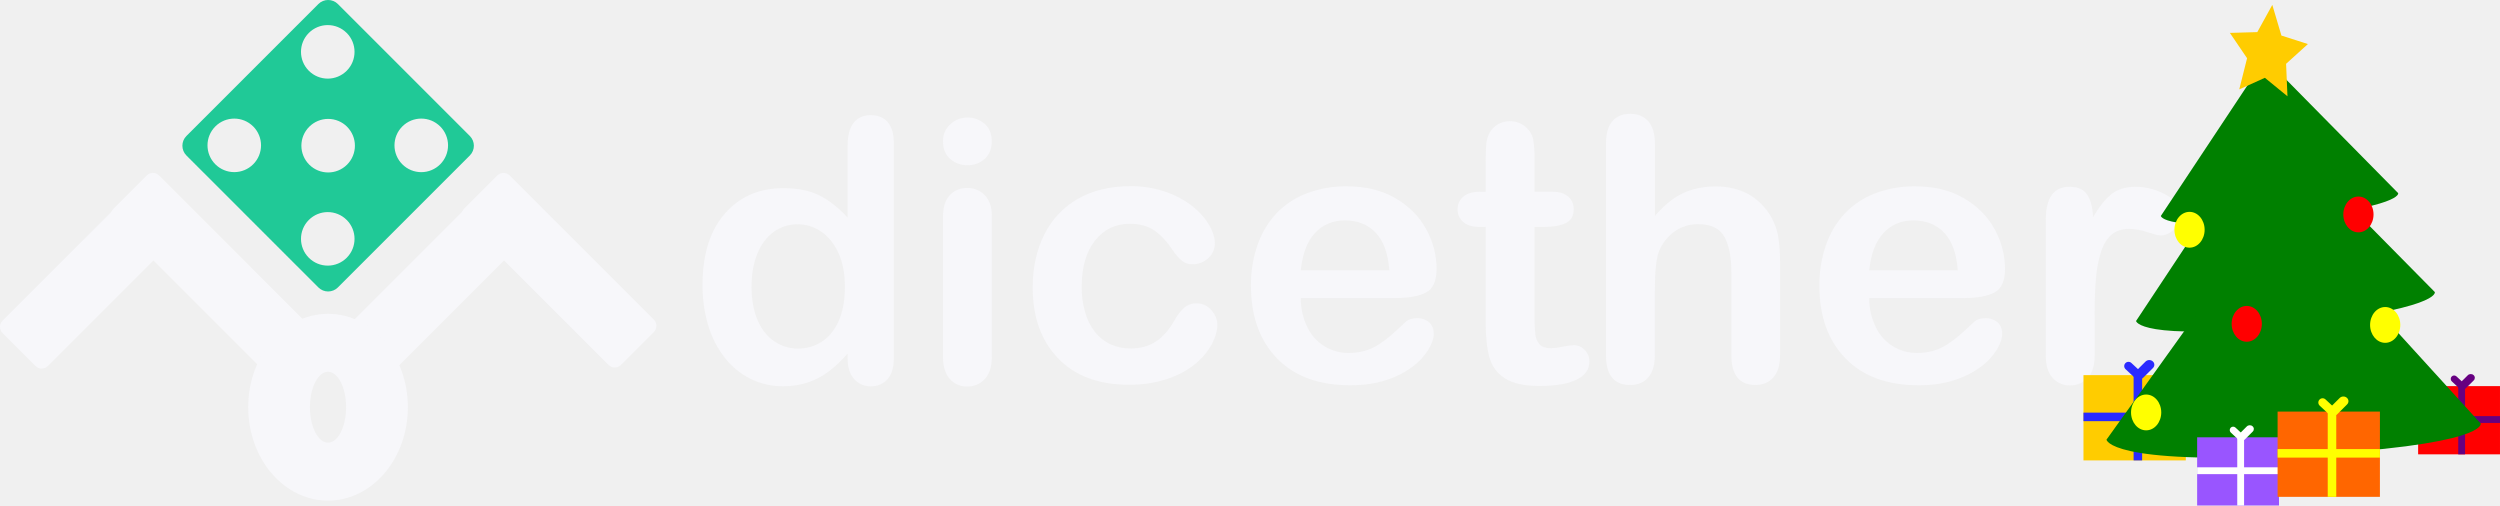
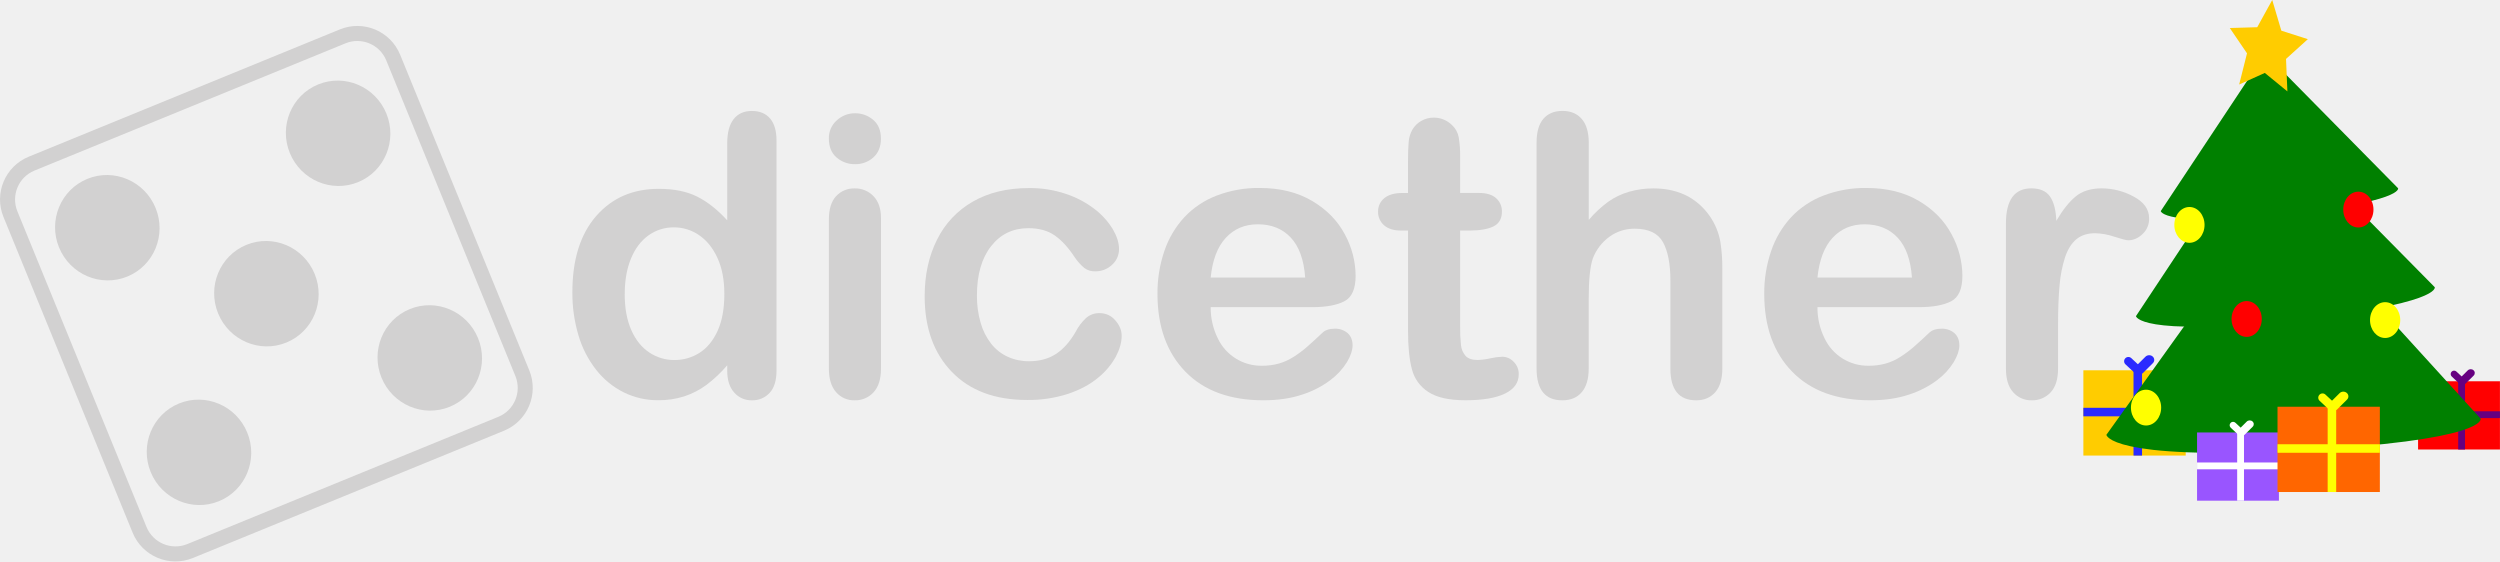
- <svg xmlns="http://www.w3.org/2000/svg" width="2047.4" height="414" version="1.1" viewBox="0 0 541.73 109.54">
+ <svg xmlns="http://www.w3.org/2000/svg" width="2443mm" height="548.61mm" version="1.1" viewBox="0 0 2442.96 548.61">
  <defs>
-     <style>.cls-1{fill:#f7f7fa;}</style>
-     <style>.cls-1{fill:#f7f7fa;}</style>
+     <style>.cls-1{fill:#d2d1d1;}</style>
  </defs>
-   <g transform="translate(-63.19 -7.183)">
-     <g transform="matrix(1.2735,0,0,1.2735,-82.985,2635.9)" data-name="2">
-       <g fill="#f7f7fa" data-name="1">
-         <g transform="matrix(5.4336,0,0,5.4336,-508.91,8774)">
-           <path transform="translate(.16631 .27027)" d="m125.2-1994.8c-0.17-0.17-0.443-0.17-0.613 0l-4.13 4.13c-0.17 0.17-0.17 0.443 0 0.613l4.13 4.13c0.17 0.17 0.443 0.17 0.613 0l4.13-4.13c0.17-0.17 0.17-0.443 0-0.613zm0.275 0.904a0.838 0.838 0 0 1-1e-5 1.185 0.838 0.838 0 0 1-1.186 0 0.838 0.838 0 0 1 2.2e-4 -1.185 0.838 0.838 0 0 1 1.185-2e-4zm2.928 2.928a0.838 0.838 0 0 1-1e-5 1.186 0.838 0.838 0 0 1-1.186 1e-4 0.838 0.838 0 0 1 2.1e-4 -1.186 0.838 0.838 0 0 1 1.185-2e-4zm-2.916 0.011a0.838 0.838 0 0 1-2e-4 1.185 0.838 0.838 0 0 1-1.185 1e-4 0.838 0.838 0 0 1-2e-4 -1.186 0.838 0.838 0 0 1 1.186 0zm-2.94-0.011a0.838 0.838 0 0 1 1.9e-4 1.185 0.838 0.838 0 0 1-1.186 1e-4 0.838 0.838 0 0 1 2e-4 -1.185 0.838 0.838 0 0 1 1.185 0zm2.928 2.928a0.838 0.838 0 0 1 2e-4 1.185 0.838 0.838 0 0 1-1.186 0 0.838 0.838 0 0 1 2.2e-4 -1.185 0.838 0.838 0 0 1 1.185-1e-4z" fill="#20c997" fill-rule="evenodd" stroke-width=".19" />
-           <g transform="translate(.16631 .27027)" fill="#f7f7fa">
-             <g fill-rule="evenodd" stroke-width=".008">
-               <path d="m129.16-1988.4 1.032-1.032c0.107-0.107 0.28-0.107 0.387 0l4.515 4.514c0.107 0.107 0.107 0.28 0 0.387l-1.032 1.032c-0.107 0.107-0.28 0.107-0.387 0l-4.515-4.515c-0.107-0.107-0.107-0.28 0-0.387z" />
-               <path d="m130.58-1989.4 1.032 1.032c0.107 0.107 0.107 0.28 0 0.387l-4.515 4.515c-0.107 0.107-0.28 0.107-0.387 0l-1.032-1.032c-0.107-0.107-0.107-0.28 0-0.387l4.515-4.515c0.107-0.107 0.28-0.107 0.387 0z" />
-               <path d="m118.18-1988.4 1.032-1.032c0.107-0.107 0.28-0.107 0.387 0l4.515 4.514c0.107 0.107 0.107 0.28 0 0.387l-1.032 1.032c-0.107 0.107-0.28 0.107-0.387 0l-4.515-4.515c-0.107-0.107-0.107-0.28 0-0.387z" />
-               <path d="m119.6-1989.4 1.032 1.032c0.107 0.107 0.107 0.28 0 0.387l-4.515 4.515c-0.107 0.107-0.28 0.107-0.387 0l-1.032-1.032c-0.107-0.107-0.107-0.28 0-0.387l4.515-4.514c0.107-0.107 0.28-0.107 0.387 0z" />
-             </g>
-             <path d="m124.89-1985.1a2.5 2.925 0 0 0-2.499 2.925 2.5 2.925 0 0 0 2.499 2.925 2.5 2.925 0 0 0 2.5-2.925 2.5 2.925 0 0 0-2.5-2.925zm0 1.815a0.566 1.11 0 0 1 0.566 1.11 0.566 1.11 0 0 1-0.566 1.11 0.566 1.11 0 0 1-0.566-1.11 0.566 1.11 0 0 1 0.566-1.11z" stroke-width=".99" style="paint-order:stroke fill markers" />
-           </g>
+   <g transform="translate(2105.3 161.55)">
+     <g transform="matrix(1.2735 0 0 1.2735 -2105.3 -136.19)" data-name="2">
+       <g fill="#d2d1d1" data-name="1">
+         <path class="cls-1" d="m386.78 310.57-238.78 97.69a35.48 35.48 0 0 1 -46.22 -19.38l-99.14-242.34a35.46 35.46 0 0 1 19.36 -46.21l238.8-97.69a35.48 35.48 0 0 1 46.2 19.36l99.14 242.34a35.48 35.48 0 0 1 -19.36 46.23zm-360.4-199.57a24 24 0 0 0 -13.08 31.18l99.14 242.34a24 24 0 0 0 31.2 13.08l238.77-97.69a24 24 0 0 0 13.09 -31.19l-99.15-242.34a24 24 0 0 0 -31.19 -13.08z" />
+         <ellipse class="cls-1" transform="rotate(-22.25 204.39 205.44)" cx="204.4" cy="205.45" rx="40.02" ry="40.5" />
+         <ellipse class="cls-1" transform="rotate(-22.25 329.78 254.74)" cx="329.77" cy="254.73" rx="40.02" ry="40.5" />
+         <ellipse class="cls-1" transform="rotate(-22.25 259.44 82.366)" cx="259.43" cy="82.36" rx="40.02" ry="40.5" />
+         <ellipse class="cls-1" transform="rotate(-22.25 152.67 327.18)" cx="152.67" cy="327.18" rx="40.02" ry="40.5" />
+         <ellipse class="cls-1" transform="rotate(-22.25 82.326 154.81)" cx="82.33" cy="154.82" rx="40.02" ry="40.5" />
+         <path class="cls-1" d="m558 264.41v-4a101.56 101.56 0 0 1 -15.89 15 59.76 59.76 0 0 1 -17 8.79 63.82 63.82 0 0 1 -20 3 59 59 0 0 1 -26.59 -6.08 62 62 0 0 1 -21.16 -17.36 78.93 78.93 0 0 1 -13.55 -26.51 113.08 113.08 0 0 1 -4.62 -33q0-37.5 18.31-58.45t48.25-20.8q17.28 0 29.15 5.93t23.1 18.2v-59q0-12.3 4.91-18.6t14-6.3q9.07 0 14 5.79t4.92 16.98v176.41q0 11.43-5.27 17.14a17.7 17.7 0 0 1 -13.62 5.71 17.45 17.45 0 0 1 -13.55 -5.93q-5.39-5.94-5.39-16.92zm-78.66-58.74q0 16.26 5.05 27.68t13.84 17.22a34.18 34.18 0 0 0 19.19 5.78 35.42 35.42 0 0 0 19.27 -5.49q8.71-5.49 13.91-16.85t5.2-28.34q0-16-5.2-27.47t-14.06-17.57a33.55 33.55 0 0 0 -19.41 -6.08 32.75 32.75 0 0 0 -19.63 6.22q-8.64 6.22-13.4 17.87t-4.72 27.03z" />
+         <path class="cls-1" d="m656.18 106.06a21.11 21.11 0 0 1 -14.28 -5.13q-5.9-5.11-5.9-14.5a18 18 0 0 1 6.08 -14 20.42 20.42 0 0 1 14.1 -5.43 21 21 0 0 1 13.77 5q6 5 6 14.5 0 9.22-5.86 14.43a20.27 20.27 0 0 1 -13.91 5.13zm19.82 41.31v115.57q0 12-5.71 18.17a18.94 18.94 0 0 1 -14.5 6.15 18.08 18.08 0 0 1 -14.29 -6.3q-5.49-6.3-5.49-18v-114.42q0-11.86 5.49-17.87a18.5 18.5 0 0 1 14.29 -6 19.18 19.18 0 0 1 14.5 6q5.71 6 5.71 16.7z" />
+         <path class="cls-1" d="m860.68 237.75q0 7.47-4.47 16a54.86 54.86 0 0 1 -13.62 16.18q-9.17 7.69-23.08 12.38a98 98 0 0 1 -31.34 4.69q-37.06 0-57.86-21.61t-20.8-57.93q0-24.62 9.52-43.51a68.21 68.21 0 0 1 27.54 -29.22q18-10.33 43.06-10.33a85.85 85.85 0 0 1 28.49 4.54 74.6 74.6 0 0 1 22 11.72 56.46 56.46 0 0 1 13.77 15.31q4.75 8.13 4.76 15.16a16 16 0 0 1 -5.35 12.16 18.35 18.35 0 0 1 -13 5 13.07 13.07 0 0 1 -8.28 -2.57 40.07 40.07 0 0 1 -7.4 -8.27q-7.32-11.13-15.31-16.7t-20.28-5.57q-17.73 0-28.57 13.84t-10.84 37.87a73 73 0 0 0 2.79 20.73 47 47 0 0 0 8.05 16.11 34.44 34.44 0 0 0 12.75 10.11 38.76 38.76 0 0 0 16.4 3.44q12 0 20.58-5.56t15.16-17a39.11 39.11 0 0 1 7.91 -10.54 15 15 0 0 1 10.4 -3.81 15.41 15.41 0 0 1 12.16 5.56q4.87 5.53 4.86 11.82z" />
+         <path class="cls-1" d="m1007.2 215.78h-78.22a53 53 0 0 0 5.49 24 36.79 36.79 0 0 0 33.77 20.95 47.69 47.69 0 0 0 13.11 -1.69 42.88 42.88 0 0 0 11.5 -5.27 88.37 88.37 0 0 0 10.25 -7.69q4.68-4.09 12.16-11.13 3.07-2.64 8.79-2.64a14.46 14.46 0 0 1 10 3.37q3.81 3.38 3.81 9.52 0 5.42-4.25 12.67a50.63 50.63 0 0 1 -12.82 13.92 73.06 73.06 0 0 1 -21.53 11.06q-13 4.39-29.81 4.39-38.54 0-59.91-22t-21.39-59.62a99.62 99.62 0 0 1 5.27 -32.89 72.77 72.77 0 0 1 15.38 -26 66.78 66.78 0 0 1 24.91 -16.62 89.32 89.32 0 0 1 32.81 -5.79q23.43 0 40.21 9.89t25.12 25.56a67.16 67.16 0 0 1 8.35 31.93q0 15.09-8.64 19.56t-24.36 4.52zm-78.22-22.71h72.51q-1.47-20.5-11.06-30.69t-25.27-10.18q-14.94 0-24.54 10.33t-11.64 30.54z" />
+         <path class="cls-1" d="m1076 128.18h4.39v-24q0-9.68 0.52-15.17a22.34 22.34 0 0 1 2.85 -9.44 18 18 0 0 1 6.74 -6.67 19.11 19.11 0 0 1 9.82 -2.56 19.73 19.73 0 0 1 13.77 5.66 16.88 16.88 0 0 1 5.2 9.3 83.78 83.78 0 0 1 1.1 15.6v27.25h14.61q8.49 0 13 4a13.29 13.29 0 0 1 4.46 10.32q0 8.07-6.37 11.28t-18.23 3.25h-7.47v73.53a119.21 119.21 0 0 0 0.66 14.43 14.65 14.65 0 0 0 3.52 8.2q2.85 3.15 9.3 3.15a49.65 49.65 0 0 0 9.52 -1.24 49.5 49.5 0 0 1 9.38 -1.25 12.07 12.07 0 0 1 8.71 3.88 13 13 0 0 1 3.88 9.6q0 9.66-10.54 14.79t-30.32 5.13q-18.76 0-28.42-6.3a29.21 29.21 0 0 1 -12.67 -17.43q-3-11.13-3-29.74v-76.75h-5.27q-8.64 0-13.18-4.11a13.39 13.39 0 0 1 -4.54 -10.4 12.89 12.89 0 0 1 4.76 -10.32q4.74-3.99 13.82-3.99z" />
+         <path class="cls-1" d="m1219.1 89.51v59.32a85.69 85.69 0 0 1 14.88 -13.91 53.56 53.56 0 0 1 16 -7.69 67.19 67.19 0 0 1 18.9 -2.57q15.22 0 27 6.45a50 50 0 0 1 24.24 34.79 127.31 127.31 0 0 1 1.46 20.43v76.61q0 12-5.49 18.17t-14.58 6.15q-19.77 0-19.77-24.32v-67.52q0-19.2-5.71-29.52t-21.68-10.33a32.55 32.55 0 0 0 -19.27 6.08 36.58 36.58 0 0 0 -12.81 16.63q-3.22 8.92-3.23 31.78v52.88q0 11.87-5.34 18.1t-14.87 6.22q-19.77 0-19.78-24.32v-173.43q0-12.17 5.2-18.24t14.58-6.08q9.52 0 14.87 6.15t5.4 18.17z" />
+         <path class="cls-1" d="m1472.8 215.78h-78.22a53 53 0 0 0 5.5 24 36.76 36.76 0 0 0 33.76 20.95 47.63 47.63 0 0 0 13.11 -1.69 42.6 42.6 0 0 0 11.5 -5.27 87.52 87.52 0 0 0 10.25 -7.69q4.69-4.09 12.16-11.13 3.08-2.64 8.79-2.64a14.46 14.46 0 0 1 10 3.37q3.81 3.38 3.81 9.52 0 5.42-4.25 12.67a50.32 50.32 0 0 1 -12.82 13.92 73.06 73.06 0 0 1 -21.53 11.06q-13 4.39-29.81 4.39-38.52 0-59.91-22t-21.39-59.62a99.36 99.36 0 0 1 5.28 -32.89 72.49 72.49 0 0 1 15.38 -26 66.74 66.74 0 0 1 24.9 -16.62 89.32 89.32 0 0 1 32.81 -5.79q23.45 0 40.21 9.89t25.12 25.56a67.16 67.16 0 0 1 8.35 31.93q0 15.09-8.64 19.56t-24.36 4.52zm-78.22-22.71h72.51q-1.47-20.5-11.06-30.69t-25.27-10.18q-14.94 0-24.53 10.33t-11.65 30.54z" />
+         <path class="cls-1" d="m1579.2 229.55v33.39q0 12.17-5.71 18.24a19 19 0 0 1 -14.5 6.08 18.3 18.3 0 0 1 -14.21 -6.15q-5.57-6.15-5.57-18.17v-111.32q0-27 19.48-27 10 0 14.36 6.3t4.83 18.61q7.19-12.31 14.73-18.61t20.14-6.3a51.56 51.56 0 0 1 24.46 6.3q11.86 6.3 11.87 16.7a15.9 15.9 0 0 1 -5.06 12.09q-5.05 4.75-10.91 4.76-2.21 0-10.62-2.71a49.3 49.3 0 0 0 -14.87 -2.71q-8.79 0-14.35 4.61t-8.65 13.7a95.45 95.45 0 0 0 -4.25 21.6q-1.17 12.56-1.17 30.59z" />
+       </g>
+     </g>
+     <g transform="translate(0 42.333)" fill-rule="evenodd">
+       <g transform="translate(336.31 -189.27)">
+         <rect x="-78.687" y="357.97" width="80" height="66.667" fill="#f00" stroke-width=".23" />
+         <g fill="#660080">
+           <rect x="-39.487" y="357.97" width="6.667" height="66.667" stroke-width=".066" />
+           <rect transform="rotate(-47.052)" x="-289.82" y="203.9" width="6.667" height="16.064" ry="3.333" stroke-width=".033" />
+           <rect transform="matrix(.75672 .65374 -.70813 .70608 0 0)" x="225.3" y="279.53" width="7.679" height="18.404" ry="3.819" stroke-width=".037" />
+           <rect x="-78.687" y="387.29" width="80" height="6.667" stroke-width=".073" />
        </g>
-         <g transform="matrix(4.109,0,0,4.109,-325.21,6142.5)" fill="#f7f7fa">
-           <path class="cls-1" d="m142.18-1982.4v-0.202a5.136 5.136 0 0 1-0.803 0.758 3.022 3.022 0 0 1-0.86 0.445 3.227 3.227 0 0 1-1.011 0.152 2.983 2.983 0 0 1-1.345-0.307 3.135 3.135 0 0 1-1.07-0.878 3.991 3.991 0 0 1-0.685-1.341 5.718 5.718 0 0 1-0.234-1.669q0-1.896 0.926-2.956 0.926-1.059 2.44-1.052 0.874 0 1.474 0.3 0.6 0.3 1.168 0.92v-2.983q0-0.622 0.248-0.941t0.708-0.319q0.459 0 0.708 0.293 0.249 0.293 0.249 0.859v8.92q0 0.578-0.266 0.867a0.895 0.895 0 0 1-0.689 0.289 0.882 0.882 0 0 1-0.685-0.3q-0.273-0.3-0.273-0.856zm-3.978-2.97q0 0.822 0.255 1.4t0.7 0.871a1.728 1.728 0 0 0 0.97 0.292 1.791 1.791 0 0 0 0.974-0.278q0.44-0.278 0.703-0.852 0.263-0.575 0.263-1.433 0-0.809-0.263-1.389-0.263-0.58-0.711-0.888a1.696 1.696 0 0 0-0.981-0.307 1.656 1.656 0 0 0-0.993 0.315q-0.437 0.315-0.678 0.904-0.241 0.589-0.239 1.367z" stroke-width=".051" />
-           <path class="cls-1" d="m147.15-1990.4a1.067 1.067 0 0 1-0.722-0.259q-0.298-0.258-0.298-0.733a0.91 0.91 0 0 1 0.307-0.708 1.032 1.032 0 0 1 0.713-0.275 1.062 1.062 0 0 1 0.696 0.253q0.303 0.253 0.303 0.733 0 0.466-0.296 0.73a1.025 1.025 0 0 1-0.703 0.259zm1.002 2.089v5.844q0 0.607-0.289 0.919a0.958 0.958 0 0 1-0.733 0.311 0.914 0.914 0 0 1-0.723-0.319q-0.278-0.319-0.278-0.91v-5.786q0-0.6 0.278-0.903a0.935 0.935 0 0 1 0.723-0.303 0.97 0.97 0 0 1 0.733 0.303q0.289 0.303 0.289 0.844z" stroke-width=".051" />
-           <g stroke-width=".051">
-             <path class="cls-1" d="m157.49-1983.8q0 0.378-0.226 0.809a2.774 2.774 0 0 1-0.689 0.818q-0.464 0.389-1.167 0.626a4.955 4.955 0 0 1-1.585 0.237q-1.874 0-2.926-1.093-1.052-1.093-1.052-2.929 0-1.245 0.481-2.2a3.449 3.449 0 0 1 1.393-1.478q0.91-0.522 2.177-0.522a4.341 4.341 0 0 1 1.441 0.23 3.772 3.772 0 0 1 1.113 0.593 2.855 2.855 0 0 1 0.696 0.774q0.24 0.411 0.241 0.767a0.809 0.809 0 0 1-0.271 0.615 0.928 0.928 0 0 1-0.657 0.253 0.661 0.661 0 0 1-0.419-0.13 2.026 2.026 0 0 1-0.374-0.418q-0.37-0.563-0.774-0.845-0.404-0.282-1.026-0.282-0.897 0-1.445 0.7t-0.548 1.915a3.691 3.691 0 0 0 0.141 1.048 2.377 2.377 0 0 0 0.407 0.815 1.742 1.742 0 0 0 0.645 0.511 1.96 1.96 0 0 0 0.829 0.174q0.607 0 1.041-0.281 0.434-0.281 0.767-0.86a1.978 1.978 0 0 1 0.4-0.533 0.758 0.758 0 0 1 0.526-0.193 0.779 0.779 0 0 1 0.615 0.281q0.246 0.28 0.246 0.598z" />
-             <path class="cls-1" d="m164.9-1984.9h-3.955a2.68 2.68 0 0 0 0.278 1.214 1.86 1.86 0 0 0 1.708 1.059 2.412 2.412 0 0 0 0.663-0.086 2.168 2.168 0 0 0 0.582-0.266 4.468 4.468 0 0 0 0.518-0.389q0.237-0.207 0.615-0.563 0.155-0.134 0.444-0.134a0.731 0.731 0 0 1 0.506 0.17q0.193 0.171 0.193 0.481 0 0.274-0.215 0.641a2.56 2.56 0 0 1-0.648 0.704 3.694 3.694 0 0 1-1.089 0.559q-0.657 0.222-1.507 0.222-1.949 0-3.029-1.112-1.081-1.113-1.082-3.015a5.037 5.037 0 0 1 0.266-1.663 3.68 3.68 0 0 1 0.778-1.315 3.377 3.377 0 0 1 1.26-0.84 4.517 4.517 0 0 1 1.659-0.293q1.185 0 2.033 0.5t1.27 1.292a3.396 3.396 0 0 1 0.422 1.615q0 0.763-0.437 0.989-0.437 0.226-1.232 0.229zm-3.955-1.148h3.667q-0.074-1.037-0.559-1.552-0.485-0.515-1.278-0.515-0.755 0-1.241 0.522-0.485 0.522-0.589 1.544z" />
-             <path class="cls-1" d="m168.38-1989.3h0.222v-1.214q0-0.489 0.026-0.767a1.13 1.13 0 0 1 0.144-0.477 0.91 0.91 0 0 1 0.341-0.337 0.966 0.966 0 0 1 0.497-0.13 0.998 0.998 0 0 1 0.696 0.286 0.854 0.854 0 0 1 0.263 0.47 4.236 4.236 0 0 1 0.056 0.789v1.378h0.739q0.429 0 0.657 0.202a0.672 0.672 0 0 1 0.226 0.522q0 0.408-0.322 0.57-0.322 0.162-0.922 0.164h-0.378v3.718a6.028 6.028 0 0 0 0.033 0.73 0.741 0.741 0 0 0 0.178 0.415q0.144 0.159 0.47 0.159a2.511 2.511 0 0 0 0.481-0.063 2.503 2.503 0 0 1 0.474-0.063 0.61 0.61 0 0 1 0.44 0.196 0.657 0.657 0 0 1 0.196 0.485q0 0.488-0.533 0.748-0.533 0.259-1.533 0.259-0.949 0-1.437-0.319a1.477 1.477 0 0 1-0.641-0.881q-0.152-0.563-0.152-1.504v-3.881h-0.266q-0.437 0-0.666-0.208a0.677 0.677 0 0 1-0.23-0.526 0.652 0.652 0 0 1 0.241-0.522q0.24-0.202 0.699-0.202z" />
-             <path class="cls-1" d="m175.61-1991.3v3a4.333 4.333 0 0 1 0.752-0.703 2.708 2.708 0 0 1 0.809-0.389 3.397 3.397 0 0 1 0.956-0.13q0.77 0 1.365 0.326a2.528 2.528 0 0 1 1.226 1.759 6.438 6.438 0 0 1 0.074 1.033v3.874q0 0.607-0.278 0.919-0.278 0.312-0.737 0.311-1 0-1-1.23v-3.414q0-0.971-0.289-1.493-0.289-0.522-1.096-0.522a1.646 1.646 0 0 0-0.974 0.307 1.85 1.85 0 0 0-0.648 0.841q-0.163 0.451-0.163 1.607v2.674q0 0.6-0.27 0.915t-0.752 0.315q-1 0-1-1.23v-8.77q0-0.615 0.263-0.922 0.263-0.307 0.737-0.307 0.481 0 0.752 0.311t0.273 0.919z" />
-             <path class="cls-1" d="m188.44-1984.9h-3.955a2.68 2.68 0 0 0 0.278 1.214 1.859 1.859 0 0 0 1.707 1.059 2.409 2.409 0 0 0 0.663-0.086 2.154 2.154 0 0 0 0.582-0.266 4.426 4.426 0 0 0 0.518-0.389q0.237-0.207 0.615-0.563 0.156-0.134 0.444-0.134a0.731 0.731 0 0 1 0.506 0.17q0.193 0.171 0.193 0.481 0 0.274-0.215 0.641a2.545 2.545 0 0 1-0.648 0.704 3.694 3.694 0 0 1-1.089 0.559q-0.657 0.222-1.507 0.222-1.948 0-3.029-1.112-1.082-1.113-1.082-3.015a5.024 5.024 0 0 1 0.267-1.663 3.666 3.666 0 0 1 0.778-1.315 3.375 3.375 0 0 1 1.259-0.84 4.517 4.517 0 0 1 1.659-0.293q1.186 0 2.033 0.5t1.27 1.292a3.396 3.396 0 0 1 0.422 1.615q0 0.763-0.437 0.989t-1.232 0.229zm-3.955-1.148h3.667q-0.074-1.037-0.559-1.552-0.485-0.515-1.278-0.515-0.755 0-1.24 0.522-0.485 0.522-0.589 1.544z" />
-             <path class="cls-1" d="m193.82-1984.2v1.688q0 0.615-0.289 0.922a0.961 0.961 0 0 1-0.733 0.307 0.925 0.925 0 0 1-0.719-0.311q-0.282-0.311-0.282-0.919v-5.629q0-1.365 0.985-1.365 0.506 0 0.726 0.319 0.22 0.319 0.244 0.941 0.364-0.623 0.745-0.941t1.018-0.319a2.607 2.607 0 0 1 1.237 0.319q0.6 0.319 0.6 0.845a0.804 0.804 0 0 1-0.256 0.611q-0.255 0.24-0.552 0.241-0.112 0-0.537-0.137a2.493 2.493 0 0 0-0.752-0.137q-0.444 0-0.726 0.233-0.281 0.233-0.437 0.693a4.827 4.827 0 0 0-0.215 1.092q-0.059 0.635-0.059 1.547z" />
-           </g>
+       </g>
+       <g stroke-width=".265">
+         <ellipse cx="68.792" cy="67.568" rx="11.339" ry="10.961" fill="#f00" />
+         <ellipse cx="150.06" cy="71.726" rx="13.229" ry="10.583" fill="#ff0" />
+         <ellipse cx="23.812" cy="163.2" rx="13.229" ry="10.583" fill="#ff0" />
+         <ellipse cx="187.1" cy="178.32" rx="13.229" ry="10.583" fill="#f00" />
+       </g>
+       <g transform="matrix(.83333 0 0 .83333 116.31 224.54)">
+         <rect x="-222.91" y="-79.891" width="120" height="100" fill="#fc0" stroke-width=".345" />
+         <g fill="#2a2aff">
+           <rect x="-164.11" y="-79.891" width="10" height="100" stroke-width=".099" />
+           <rect transform="rotate(-47.052)" x="-54.667" y="-191.19" width="10" height="24.095" ry="5" stroke-width=".049" />
+           <rect transform="matrix(.75672 .65374 -.70813 .70608 0 0)" x="-174.32" y="19.972" width="11.518" height="27.607" ry="5.729" stroke-width=".056" />
+           <rect x="-222.91" y="-35.91" width="120" height="10" stroke-width=".109" />
+         </g>
+       </g>
+       <g transform="matrix(.84374 0 0 1 21.237 -2.1167)">
+         <g fill="#008000">
+           <path d="m257.02-17.798s6.774 13.402-136.11 26.013c-136.4 12.039-138.77-3.707-138.77-3.707l121.01-153.96z" stroke-width=".163" />
+           <path d="m299.47 78.862s8.536 16.867-171.33 32.856c-171.71 15.264-174.71-4.556-174.71-4.556l152.25-193.92z" stroke-width=".205" />
+           <path d="m352.59 207.31s9.946 21.549-215.39 31.368c-215.12 9.373-218.02-15.552-218.02-15.552l198.4-233.62z" stroke-width=".256" />
+         </g>
+         <g stroke-width=".197">
+           <circle cx="211" cy="3.036" r="17.5" fill="#f00" />
+           <circle cx="15.362" cy="18.003" r="17.5" fill="#ff0" />
+           <circle cx="-34.885" cy="196.54" r="17.5" fill="#ff0" />
+           <circle cx="81.645" cy="109.94" r="17.5" fill="#f00" />
+           <circle cx="242.01" cy="111.01" r="17.5" fill="#ff0" />
+         </g>
+         <path transform="matrix(1.0746 -.44185 .44185 1.0746 51.01 15.831)" d="m71.089-147.79 25.543 9.786 22.542-15.494-1.414 27.317 21.701 16.651-26.417 7.096-9.13 25.785-14.912-22.931-27.344-0.715 17.2-21.269z" fill="#fc0" stroke-width=".265" />
+       </g>
+       <g transform="translate(25.081 -44.751)">
+         <rect x="16.563" y="263.47" width="80" height="66.667" fill="#95f" stroke-width=".23" />
+         <g fill="#fff">
+           <rect x="55.763" y="263.47" width="6.667" height="66.667" stroke-width=".066" />
+           <rect transform="rotate(-47.052)" x="-155.75" y="209.24" width="6.667" height="16.064" ry="3.333" stroke-width=".033" />
+           <rect transform="matrix(.75672 .65374 -.70813 .70608 0 0)" x="225.64" y="145.38" width="7.679" height="18.404" ry="3.819" stroke-width=".037" />
+           <rect x="16.563" y="292.8" width="80" height="6.667" stroke-width=".073" />
+         </g>
+       </g>
+       <g transform="translate(-20.31 -53.227)">
+         <rect x="140.58" y="246.81" width="100" height="83.333" fill="#f60" stroke-width=".287" />
+         <g fill="#ff0">
+           <rect x="189.58" y="246.81" width="8.333" height="83.333" stroke-width=".083" />
+           <rect transform="rotate(-47.052)" x="-52.603" y="293.06" width="8.333" height="20.08" ry="4.167" stroke-width=".041" />
+           <rect transform="matrix(.75672 .65374 -.70813 .70608 0 0)" x="308.32" y="40.517" width="9.599" height="23.006" ry="4.774" stroke-width=".047" />
+           <rect x="140.58" y="283.46" width="100" height="8.333" stroke-width=".091" />
        </g>
      </g>
    </g>
  </g>
-   <g transform="matrix(.22172 0 0 .22172 466.87 46.264)" fill-rule="evenodd">
-     <g transform="translate(336.31,-189.27)">
-       <rect x="-78.687" y="357.97" width="80" height="66.667" fill="#f00" stroke-width=".23" />
-       <g fill="#660080">
-         <rect x="-39.487" y="357.97" width="6.667" height="66.667" stroke-width=".066" />
-         <rect transform="rotate(-47.052)" x="-289.82" y="203.9" width="6.667" height="16.064" ry="3.333" stroke-width=".033" />
-         <rect transform="matrix(.75672 .65374 -.70813 .70608 0 0)" x="225.3" y="279.53" width="7.679" height="18.404" ry="3.819" stroke-width=".037" />
-         <rect x="-78.687" y="387.29" width="80" height="6.667" stroke-width=".073" />
-       </g>
-     </g>
-     <g stroke-width=".265">
-       <ellipse cx="68.792" cy="67.568" rx="11.339" ry="10.961" fill="#f00" />
-       <ellipse cx="150.06" cy="71.726" rx="13.229" ry="10.583" fill="#ff0" />
-       <ellipse cx="23.812" cy="163.2" rx="13.229" ry="10.583" fill="#ff0" />
-       <ellipse cx="187.1" cy="178.32" rx="13.229" ry="10.583" fill="#f00" />
-     </g>
-     <g transform="matrix(.83333 0 0 .83333 116.31 224.54)">
-       <rect x="-222.91" y="-79.891" width="120" height="100" fill="#fc0" stroke-width=".345" />
-       <g fill="#2a2aff">
-         <rect x="-164.11" y="-79.891" width="10" height="100" stroke-width=".099" />
-         <rect transform="rotate(-47.052)" x="-54.667" y="-191.19" width="10" height="24.095" ry="5" stroke-width=".049" />
-         <rect transform="matrix(.75672 .65374 -.70813 .70608 0 0)" x="-174.32" y="19.972" width="11.518" height="27.607" ry="5.729" stroke-width=".056" />
-         <rect x="-222.91" y="-35.91" width="120" height="10" stroke-width=".109" />
-       </g>
-     </g>
-     <g transform="matrix(.84374 0 0 1 21.237 -2.1167)">
-       <g fill="#008000">
-         <path d="m257.02-17.798s6.774 13.402-136.11 26.013c-136.4 12.039-138.77-3.707-138.77-3.707l121.01-153.96z" stroke-width=".163" />
-         <path d="m299.47 78.862s8.536 16.867-171.33 32.856c-171.71 15.264-174.71-4.556-174.71-4.556l152.25-193.92z" stroke-width=".205" />
-         <path d="m352.59 207.31s9.946 21.549-215.39 31.368c-215.12 9.373-218.02-15.552-218.02-15.552l198.4-233.62z" stroke-width=".256" />
-       </g>
-       <g stroke-width=".197">
-         <circle cx="211" cy="3.036" r="17.5" fill="#f00" />
-         <circle cx="15.362" cy="18.003" r="17.5" fill="#ff0" />
-         <circle cx="-34.885" cy="196.54" r="17.5" fill="#ff0" />
-         <circle cx="81.645" cy="109.94" r="17.5" fill="#f00" />
-         <circle cx="242.01" cy="111.01" r="17.5" fill="#ff0" />
-       </g>
-       <path transform="matrix(1.0746 -.44185 .44185 1.0746 51.01 15.831)" d="m71.089-147.79 25.543 9.786 22.542-15.494-1.414 27.317 21.701 16.651-26.417 7.096-9.13 25.785-14.912-22.931-27.344-0.715 17.2-21.269z" fill="#fc0" stroke-width=".265" />
-     </g>
-     <g transform="translate(25.081,-44.751)">
-       <rect x="16.563" y="263.47" width="80" height="66.667" fill="#95f" stroke-width=".23" />
-       <g fill="#fff">
-         <rect x="55.763" y="263.47" width="6.667" height="66.667" stroke-width=".066" />
-         <rect transform="rotate(-47.052)" x="-155.75" y="209.24" width="6.667" height="16.064" ry="3.333" stroke-width=".033" />
-         <rect transform="matrix(.75672 .65374 -.70813 .70608 0 0)" x="225.64" y="145.38" width="7.679" height="18.404" ry="3.819" stroke-width=".037" />
-         <rect x="16.563" y="292.8" width="80" height="6.667" stroke-width=".073" />
-       </g>
-     </g>
-     <g transform="translate(-20.31,-53.227)">
-       <rect x="140.58" y="246.81" width="100" height="83.333" fill="#f60" stroke-width=".287" />
-       <g fill="#ff0">
-         <rect x="189.58" y="246.81" width="8.333" height="83.333" stroke-width=".083" />
-         <rect transform="rotate(-47.052)" x="-52.603" y="293.06" width="8.333" height="20.08" ry="4.167" stroke-width=".041" />
-         <rect transform="matrix(.75672 .65374 -.70813 .70608 0 0)" x="308.32" y="40.517" width="9.599" height="23.006" ry="4.774" stroke-width=".047" />
-         <rect x="140.58" y="283.46" width="100" height="8.333" stroke-width=".091" />
-       </g>
-     </g>
-   </g>
</svg>
